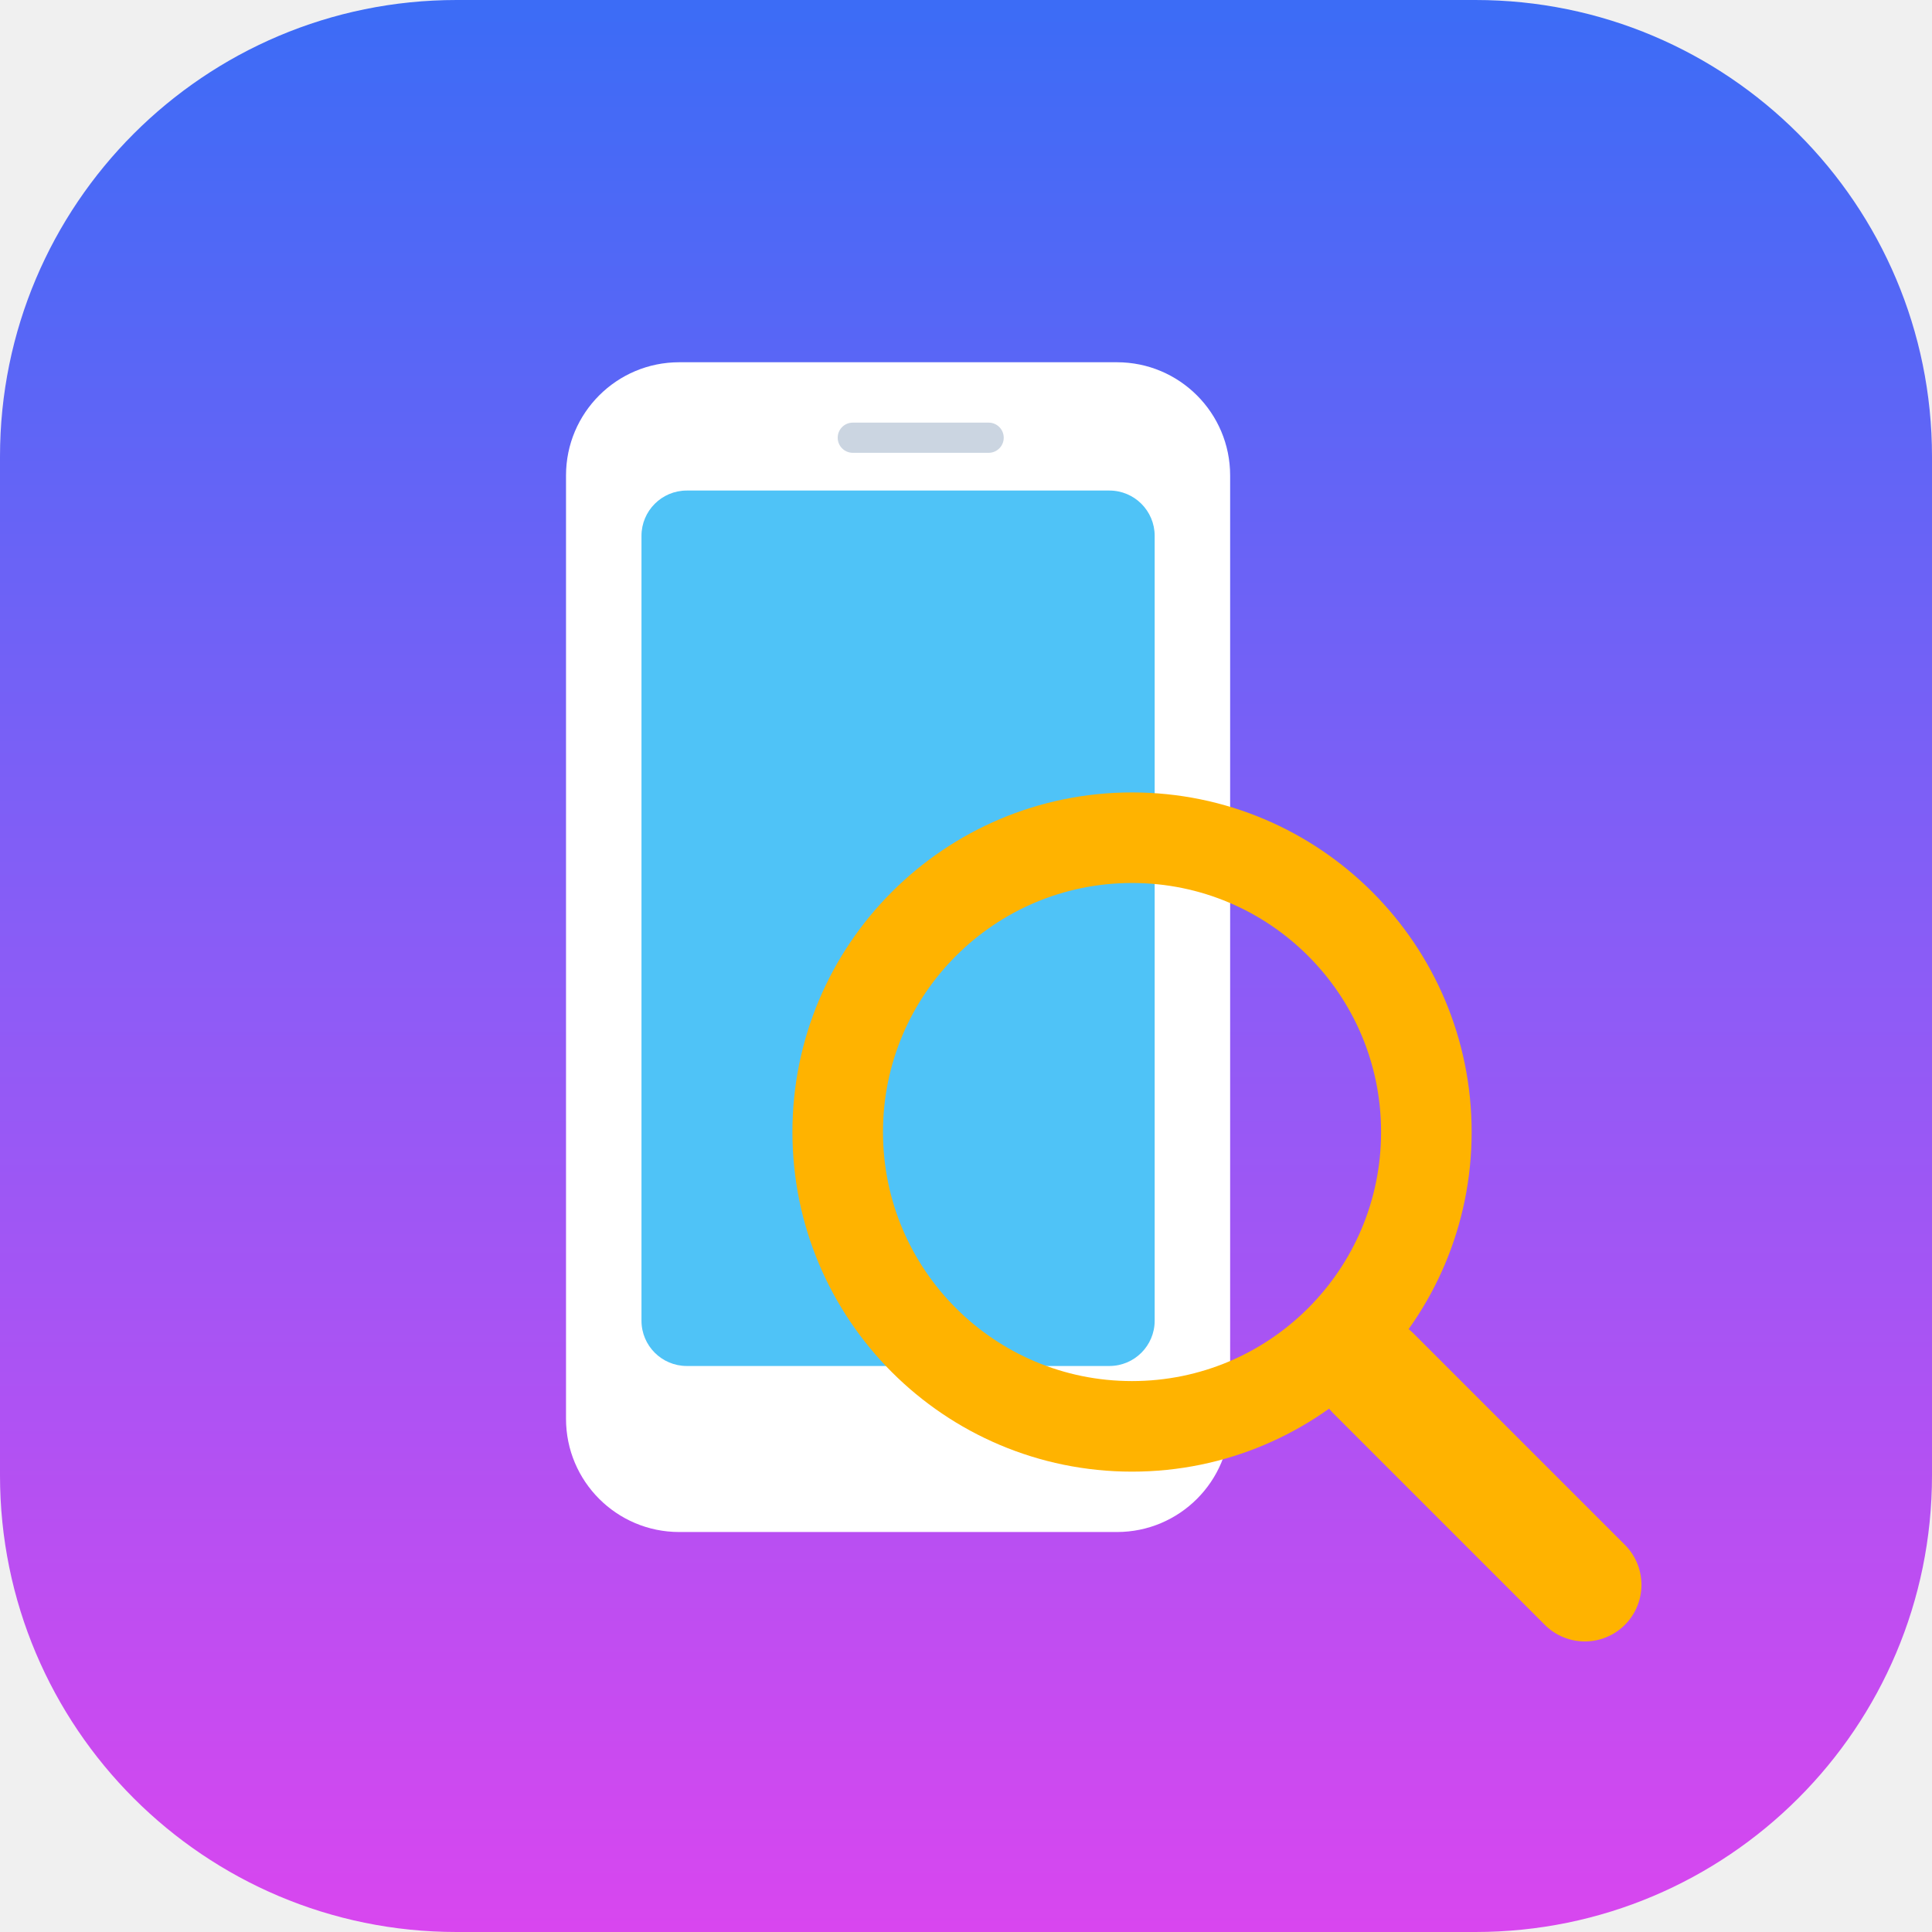
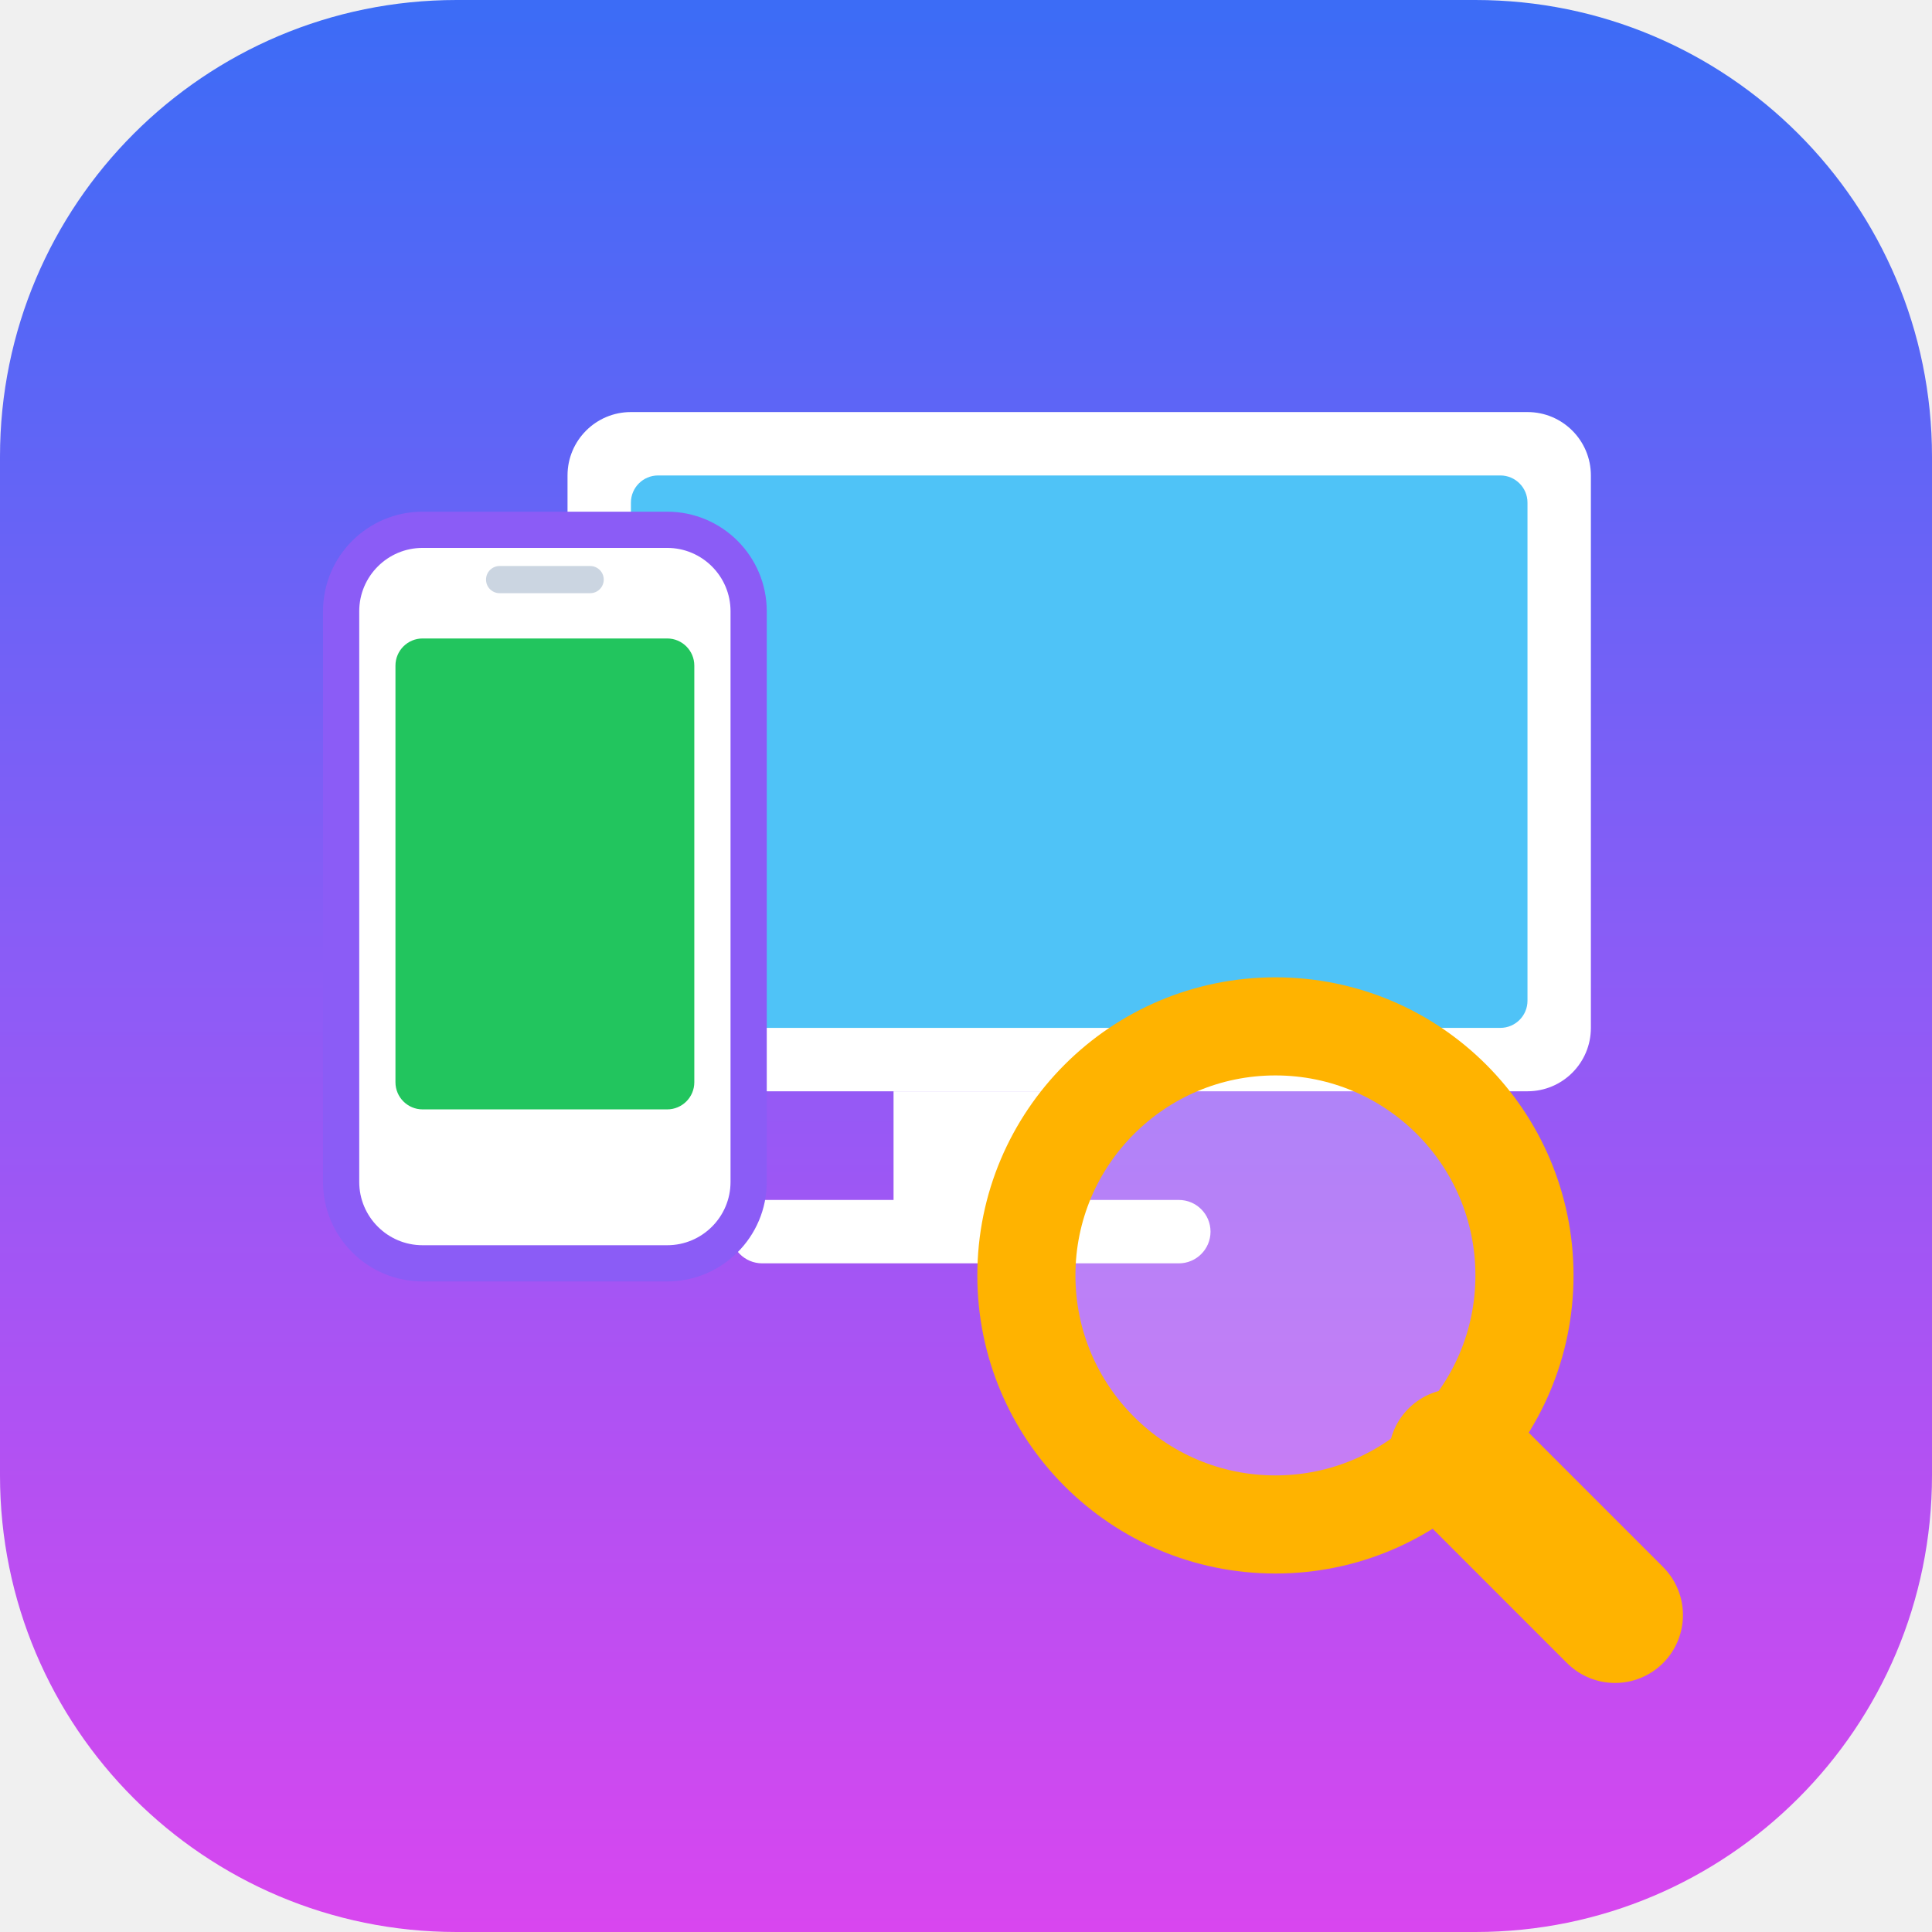
<svg xmlns="http://www.w3.org/2000/svg" viewBox="0 0 512 512">
  <defs>
    <linearGradient id="bg" x1="0" y1="0" x2="0" y2="1">
      <stop offset="0" stop-color="#3B6CF6" />
      <stop offset=".5" stop-color="#8B5CF6" />
      <stop offset="1" stop-color="#D946EF" />
    </linearGradient>
  </defs>
  <rect width="512" height="512" rx="121" fill="url(#bg)" />
-   <rect x="150" y="96" width="176" height="310" rx="30" fill="#fff" />
-   <rect x="170" y="130" width="136" height="232" rx="12" fill="#4FC3F7" />
-   <rect x="222" y="112" width="44" height="8" rx="4" fill="#CBD5E1" />
-   <circle cx="300" cy="300" r="78" fill="none" stroke="#FFB300" stroke-width="24" />
-   <path d="M364 364 L420 420" stroke="#FFB300" stroke-width="30" stroke-linecap="round" />
+   <g transform="translate(256 222) scale(1.2) translate(-278 -252)">
+     <g transform="translate(0 48)">
+       <rect x="190" y="110" width="226" height="150" rx="14" fill="#fff" />
+       <rect x="204" y="124" width="198" height="122" rx="6" fill="#4FC3F7" />
+       <rect x="262" y="260" width="34" height="26" fill="#fff" />
+       <rect x="226" y="284" width="106" height="14" rx="7" fill="#fff" />
+     </g>
+     <rect x="140" y="184" width="90" height="162" rx="18" fill="#fff" stroke="#8B5CF6" stroke-width="8" />
+     <rect x="152" y="208" width="66" height="104" rx="6" fill="#22C55E" />
+     <rect x="172" y="192" width="26" height="6" rx="3" fill="#CBD5E1" />
+   </g>
+   <circle cx="338" cy="338" r="66" fill="#fff" fill-opacity=".25" stroke="#FFB300" stroke-width="26" />
+   <path d="M386 386 L428 428" stroke="#FFB300" stroke-width="36" stroke-linecap="round" />
</svg>
